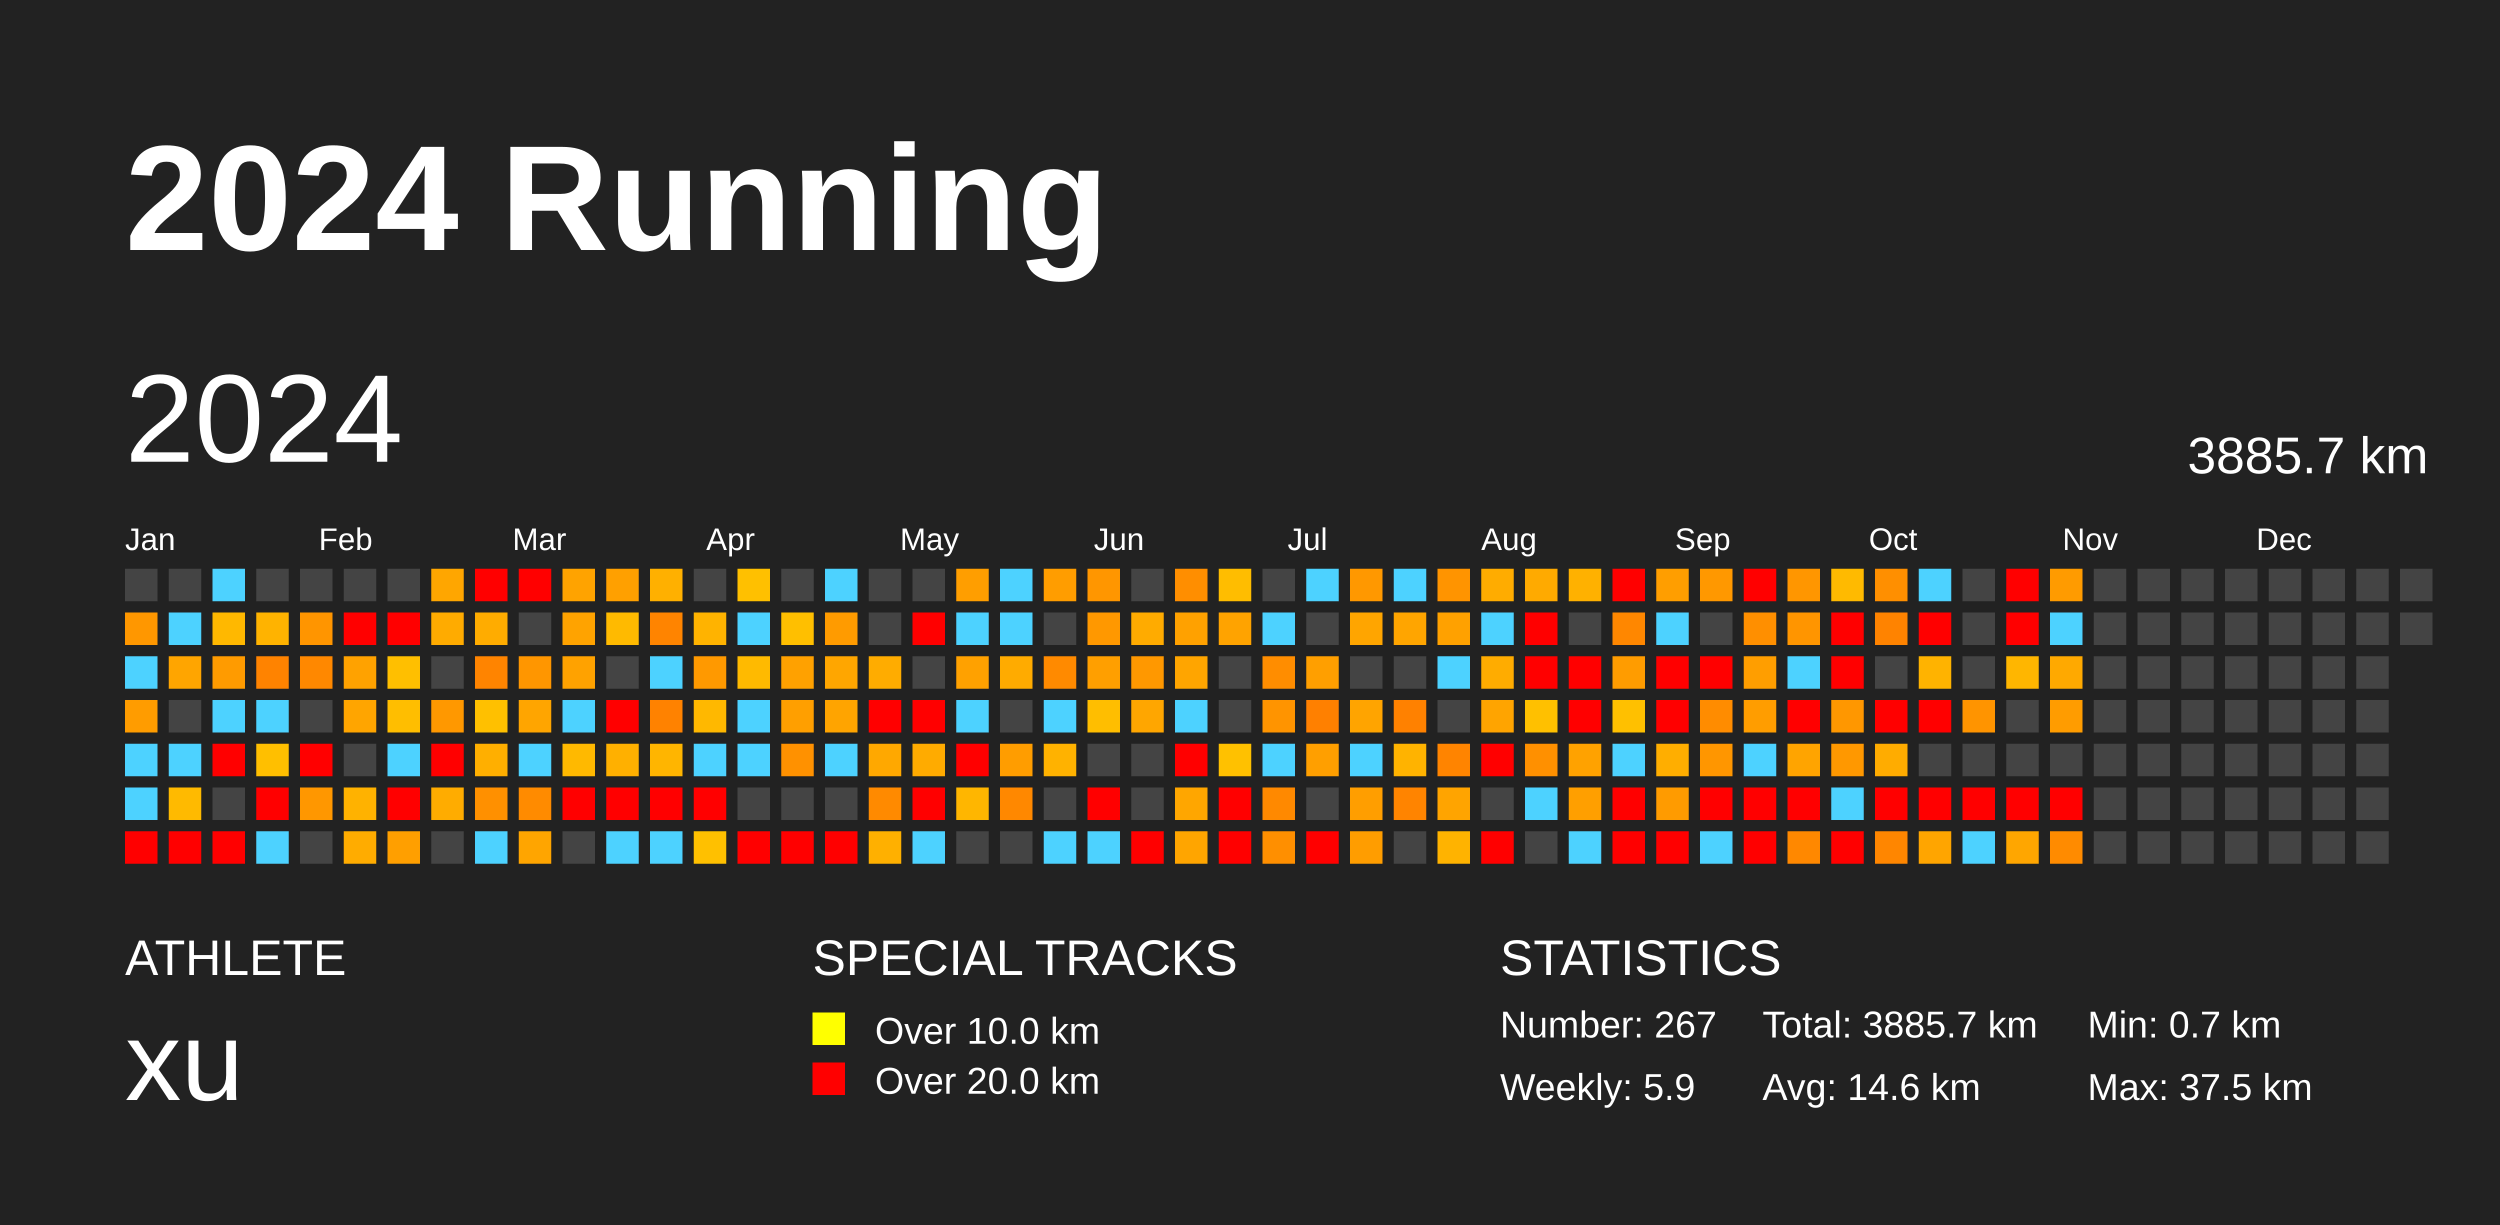
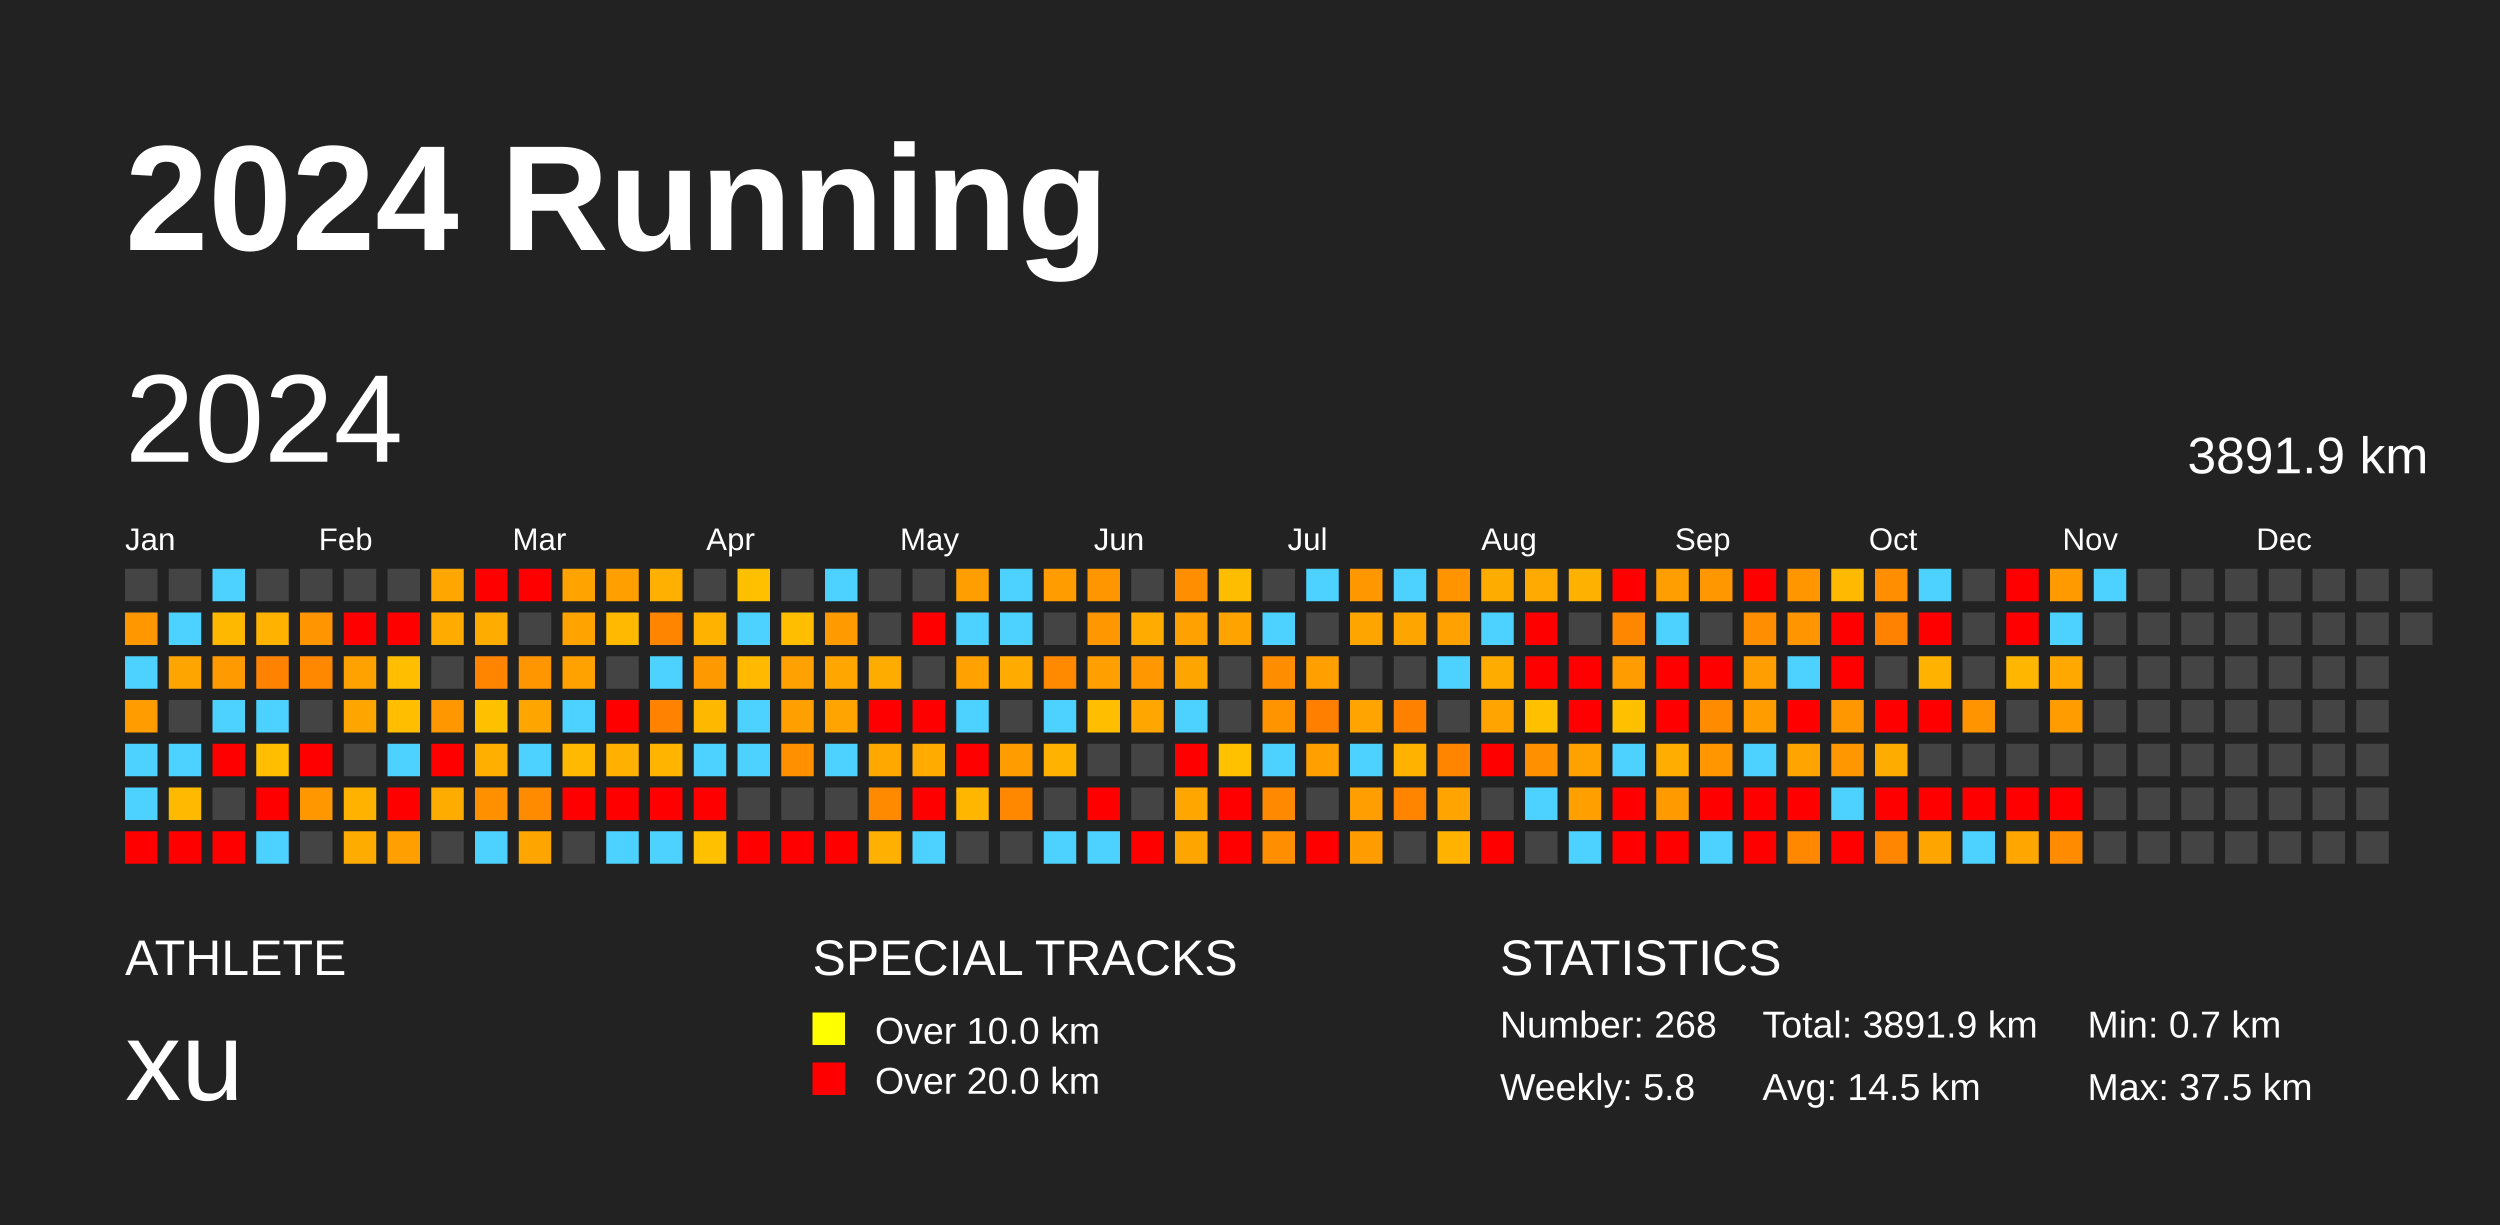
<svg xmlns="http://www.w3.org/2000/svg" baseProfile="full" height="98mm" version="1.1" viewBox="0,0,200,98" width="200mm">
  <defs />
  <rect fill="#222222" height="98" width="200" x="0" y="0" />
  <text fill="#FFFFFF" style="font-size:12px; font-family:Arial; font-weight:bold;" x="10" y="20">2024 Running</text>
  <text fill="#FFFFFF" style="font-size:4px; font-family:Arial" x="10" y="78">ATHLETE</text>
  <text fill="#FFFFFF" style="font-size:9px; font-family:Arial" x="10" y="88">xu</text>
  <text fill="#FFFFFF" style="font-size:4px; font-family:Arial" x="65" y="78">SPECIAL TRACKS</text>
  <rect fill="yellow" height="2.6" width="2.6" x="65" y="81" />
  <text fill="#FFFFFF" style="font-size:3px; font-family:Arial" x="70" y="83.5">Over 10.0 km</text>
  <rect fill="red" height="2.6" width="2.6" x="65" y="85" />
  <text fill="#FFFFFF" style="font-size:3px; font-family:Arial" x="70" y="87.5">Over 20.0 km</text>
  <text fill="#FFFFFF" style="font-size:4px; font-family:Arial" x="120" y="78">STATISTICS</text>
-   <text fill="#FFFFFF" style="font-size:3px; font-family:Arial" x="120" y="83">Number: 267</text>
-   <text fill="#FFFFFF" style="font-size:3px; font-family:Arial" x="120" y="88">Weekly: 5.9</text>
-   <text fill="#FFFFFF" style="font-size:3px; font-family:Arial" x="141" y="83">Total: 3885.7 km</text>
-   <text fill="#FFFFFF" style="font-size:3px; font-family:Arial" x="141" y="88">Avg: 14.6 km</text>
+   <text fill="#FFFFFF" style="font-size:3px; font-family:Arial" x="120" y="83">Number: 268</text>
+   <text fill="#FFFFFF" style="font-size:3px; font-family:Arial" x="120" y="88">Weekly: 5.8</text>
+   <text fill="#FFFFFF" style="font-size:3px; font-family:Arial" x="141" y="83">Total: 3891.9 km</text>
+   <text fill="#FFFFFF" style="font-size:3px; font-family:Arial" x="141" y="88">Avg: 14.5 km</text>
  <text fill="#FFFFFF" style="font-size:3px; font-family:Arial" x="167" y="83">Min: 0.7 km</text>
  <text fill="#FFFFFF" style="font-size:3px; font-family:Arial" x="167" y="88">Max: 37.5 km</text>
  <text dominant-baseline="hanging" fill="#FFFFFF" style="font-size:10.0px; font-family:Arial;" x="10" y="30">2024</text>
-   <text dominant-baseline="hanging" fill="#FFFFFF" style="font-size:4.125px; font-family:Arial;" x="175" y="35">3885.7 km</text>
+   <text dominant-baseline="hanging" fill="#FFFFFF" style="font-size:4.125px; font-family:Arial;" x="175" y="35">3891.9 km</text>
  <text fill="#FFFFFF" style="font-size:2.5px; font-family:Arial" x="10.0" y="44">Jan</text>
  <text fill="#FFFFFF" style="font-size:2.5px; font-family:Arial" x="25.5" y="44">Feb</text>
  <text fill="#FFFFFF" style="font-size:2.5px; font-family:Arial" x="41.0" y="44">Mar</text>
  <text fill="#FFFFFF" style="font-size:2.5px; font-family:Arial" x="56.5" y="44">Apr</text>
  <text fill="#FFFFFF" style="font-size:2.5px; font-family:Arial" x="72.0" y="44">May</text>
  <text fill="#FFFFFF" style="font-size:2.5px; font-family:Arial" x="87.5" y="44">Jun</text>
  <text fill="#FFFFFF" style="font-size:2.5px; font-family:Arial" x="103.0" y="44">Jul</text>
  <text fill="#FFFFFF" style="font-size:2.5px; font-family:Arial" x="118.5" y="44">Aug</text>
  <text fill="#FFFFFF" style="font-size:2.5px; font-family:Arial" x="134.0" y="44">Sep</text>
  <text fill="#FFFFFF" style="font-size:2.5px; font-family:Arial" x="149.5" y="44">Oct</text>
  <text fill="#FFFFFF" style="font-size:2.5px; font-family:Arial" x="165.0" y="44">Nov</text>
  <text fill="#FFFFFF" style="font-size:2.5px; font-family:Arial" x="180.5" y="44">Dec</text>
  <rect fill="#444444" height="2.6" width="2.6" x="10.0" y="45.5" />
  <rect fill="#ff9700" height="2.6" width="2.6" x="10.0" y="49.0" />
  <rect fill="#4dd2ff" height="2.6" width="2.6" x="10.0" y="52.5" />
  <rect fill="#ff9c00" height="2.6" width="2.6" x="10.0" y="56.0" />
  <rect fill="#4dd2ff" height="2.6" width="2.6" x="10.0" y="59.5" />
  <rect fill="#4dd2ff" height="2.6" width="2.6" x="10.0" y="63.0" />
  <rect fill="red" height="2.6" width="2.6" x="10.0" y="66.5" />
  <rect fill="#444444" height="2.6" width="2.6" x="13.5" y="45.5" />
  <rect fill="#4dd2ff" height="2.6" width="2.6" x="13.5" y="49.0" />
  <rect fill="#ffa500" height="2.6" width="2.6" x="13.5" y="52.5" />
  <rect fill="#444444" height="2.6" width="2.6" x="13.5" y="56.0" />
  <rect fill="#4dd2ff" height="2.6" width="2.6" x="13.5" y="59.5" />
  <rect fill="#ffba00" height="2.6" width="2.6" x="13.5" y="63.0" />
  <rect fill="red" height="2.6" width="2.6" x="13.5" y="66.5" />
  <rect fill="#4dd2ff" height="2.6" width="2.6" x="17.0" y="45.5" />
  <rect fill="#ffb800" height="2.6" width="2.6" x="17.0" y="49.0" />
  <rect fill="#ff9b00" height="2.6" width="2.6" x="17.0" y="52.5" />
  <rect fill="#4dd2ff" height="2.6" width="2.6" x="17.0" y="56.0" />
  <rect fill="red" height="2.6" width="2.6" x="17.0" y="59.5" />
  <rect fill="#444444" height="2.6" width="2.6" x="17.0" y="63.0" />
  <rect fill="red" height="2.6" width="2.6" x="17.0" y="66.5" />
  <rect fill="#444444" height="2.6" width="2.6" x="20.5" y="45.5" />
  <rect fill="#ffb300" height="2.6" width="2.6" x="20.5" y="49.0" />
  <rect fill="#ff8300" height="2.6" width="2.6" x="20.5" y="52.5" />
  <rect fill="#4dd2ff" height="2.6" width="2.6" x="20.5" y="56.0" />
  <rect fill="#ffbf00" height="2.6" width="2.6" x="20.5" y="59.5" />
  <rect fill="red" height="2.6" width="2.6" x="20.5" y="63.0" />
  <rect fill="#4dd2ff" height="2.6" width="2.6" x="20.5" y="66.5" />
  <rect fill="#444444" height="2.6" width="2.6" x="24.0" y="45.5" />
  <rect fill="#ff9500" height="2.6" width="2.6" x="24.0" y="49.0" />
  <rect fill="#ff8800" height="2.6" width="2.6" x="24.0" y="52.5" />
  <rect fill="#444444" height="2.6" width="2.6" x="24.0" y="56.0" />
  <rect fill="red" height="2.6" width="2.6" x="24.0" y="59.5" />
  <rect fill="#ff9700" height="2.6" width="2.6" x="24.0" y="63.0" />
  <rect fill="#444444" height="2.6" width="2.6" x="24.0" y="66.5" />
  <rect fill="#444444" height="2.6" width="2.6" x="27.5" y="45.5" />
  <rect fill="red" height="2.6" width="2.6" x="27.5" y="49.0" />
  <rect fill="#ffa200" height="2.6" width="2.6" x="27.5" y="52.5" />
  <rect fill="#ffa500" height="2.6" width="2.6" x="27.5" y="56.0" />
  <rect fill="#444444" height="2.6" width="2.6" x="27.5" y="59.5" />
  <rect fill="#ffb200" height="2.6" width="2.6" x="27.5" y="63.0" />
  <rect fill="#ffac00" height="2.6" width="2.6" x="27.5" y="66.5" />
  <rect fill="#444444" height="2.6" width="2.6" x="31.0" y="45.5" />
  <rect fill="red" height="2.6" width="2.6" x="31.0" y="49.0" />
  <rect fill="#ffbf00" height="2.6" width="2.6" x="31.0" y="52.5" />
  <rect fill="#ffbe00" height="2.6" width="2.6" x="31.0" y="56.0" />
  <rect fill="#4dd2ff" height="2.6" width="2.6" x="31.0" y="59.5" />
  <rect fill="red" height="2.6" width="2.6" x="31.0" y="63.0" />
  <rect fill="#ff9f00" height="2.6" width="2.6" x="31.0" y="66.5" />
  <rect fill="#ffa600" height="2.6" width="2.6" x="34.5" y="45.5" />
  <rect fill="#ffab00" height="2.6" width="2.6" x="34.5" y="49.0" />
  <rect fill="#444444" height="2.6" width="2.6" x="34.5" y="52.5" />
  <rect fill="#ff9800" height="2.6" width="2.6" x="34.5" y="56.0" />
  <rect fill="red" height="2.6" width="2.6" x="34.5" y="59.5" />
  <rect fill="#ffac00" height="2.6" width="2.6" x="34.5" y="63.0" />
  <rect fill="#444444" height="2.6" width="2.6" x="34.5" y="66.5" />
  <rect fill="red" height="2.6" width="2.6" x="38.0" y="45.5" />
  <rect fill="#ffac00" height="2.6" width="2.6" x="38.0" y="49.0" />
  <rect fill="#ff8400" height="2.6" width="2.6" x="38.0" y="52.5" />
  <rect fill="#ffc000" height="2.6" width="2.6" x="38.0" y="56.0" />
  <rect fill="#ffaf00" height="2.6" width="2.6" x="38.0" y="59.5" />
  <rect fill="#ff9000" height="2.6" width="2.6" x="38.0" y="63.0" />
  <rect fill="#4dd2ff" height="2.6" width="2.6" x="38.0" y="66.5" />
  <rect fill="red" height="2.6" width="2.6" x="41.5" y="45.5" />
  <rect fill="#444444" height="2.6" width="2.6" x="41.5" y="49.0" />
  <rect fill="#ff9600" height="2.6" width="2.6" x="41.5" y="52.5" />
  <rect fill="#ffa500" height="2.6" width="2.6" x="41.5" y="56.0" />
  <rect fill="#4dd2ff" height="2.6" width="2.6" x="41.5" y="59.5" />
  <rect fill="#ff8b00" height="2.6" width="2.6" x="41.5" y="63.0" />
  <rect fill="#ffa500" height="2.6" width="2.6" x="41.5" y="66.5" />
  <rect fill="#ffa300" height="2.6" width="2.6" x="45.0" y="45.5" />
  <rect fill="#ffa300" height="2.6" width="2.6" x="45.0" y="49.0" />
  <rect fill="#ffa200" height="2.6" width="2.6" x="45.0" y="52.5" />
  <rect fill="#4dd2ff" height="2.6" width="2.6" x="45.0" y="56.0" />
  <rect fill="#ffb900" height="2.6" width="2.6" x="45.0" y="59.5" />
  <rect fill="red" height="2.6" width="2.6" x="45.0" y="63.0" />
  <rect fill="#444444" height="2.6" width="2.6" x="45.0" y="66.5" />
  <rect fill="#ffa000" height="2.6" width="2.6" x="48.5" y="45.5" />
  <rect fill="#ffba00" height="2.6" width="2.6" x="48.5" y="49.0" />
  <rect fill="#444444" height="2.6" width="2.6" x="48.5" y="52.5" />
  <rect fill="red" height="2.6" width="2.6" x="48.5" y="56.0" />
  <rect fill="#ffb000" height="2.6" width="2.6" x="48.5" y="59.5" />
  <rect fill="red" height="2.6" width="2.6" x="48.5" y="63.0" />
  <rect fill="#4dd2ff" height="2.6" width="2.6" x="48.5" y="66.5" />
  <rect fill="#ffb000" height="2.6" width="2.6" x="52.0" y="45.5" />
  <rect fill="#ff8400" height="2.6" width="2.6" x="52.0" y="49.0" />
  <rect fill="#4dd2ff" height="2.6" width="2.6" x="52.0" y="52.5" />
  <rect fill="#ff8200" height="2.6" width="2.6" x="52.0" y="56.0" />
  <rect fill="#ffb500" height="2.6" width="2.6" x="52.0" y="59.5" />
  <rect fill="red" height="2.6" width="2.6" x="52.0" y="63.0" />
  <rect fill="#4dd2ff" height="2.6" width="2.6" x="52.0" y="66.5" />
  <rect fill="#444444" height="2.6" width="2.6" x="55.5" y="45.5" />
  <rect fill="#ffb300" height="2.6" width="2.6" x="55.5" y="49.0" />
  <rect fill="#ff9900" height="2.6" width="2.6" x="55.5" y="52.5" />
  <rect fill="#ffb800" height="2.6" width="2.6" x="55.5" y="56.0" />
  <rect fill="#4dd2ff" height="2.6" width="2.6" x="55.5" y="59.5" />
  <rect fill="red" height="2.6" width="2.6" x="55.5" y="63.0" />
  <rect fill="#ffc000" height="2.6" width="2.6" x="55.5" y="66.5" />
  <rect fill="#ffc000" height="2.6" width="2.6" x="59.0" y="45.5" />
  <rect fill="#4dd2ff" height="2.6" width="2.6" x="59.0" y="49.0" />
  <rect fill="#ffba00" height="2.6" width="2.6" x="59.0" y="52.5" />
  <rect fill="#4dd2ff" height="2.6" width="2.6" x="59.0" y="56.0" />
  <rect fill="#4dd2ff" height="2.6" width="2.6" x="59.0" y="59.5" />
  <rect fill="#444444" height="2.6" width="2.6" x="59.0" y="63.0" />
  <rect fill="red" height="2.6" width="2.6" x="59.0" y="66.5" />
  <rect fill="#444444" height="2.6" width="2.6" x="62.5" y="45.5" />
  <rect fill="#ffbf00" height="2.6" width="2.6" x="62.5" y="49.0" />
  <rect fill="#ffa100" height="2.6" width="2.6" x="62.5" y="52.5" />
  <rect fill="#ff9f00" height="2.6" width="2.6" x="62.5" y="56.0" />
  <rect fill="#ff9100" height="2.6" width="2.6" x="62.5" y="59.5" />
  <rect fill="#444444" height="2.6" width="2.6" x="62.5" y="63.0" />
  <rect fill="red" height="2.6" width="2.6" x="62.5" y="66.5" />
  <rect fill="#4dd2ff" height="2.6" width="2.6" x="66.0" y="45.5" />
  <rect fill="#ff9b00" height="2.6" width="2.6" x="66.0" y="49.0" />
  <rect fill="#ffa600" height="2.6" width="2.6" x="66.0" y="52.5" />
  <rect fill="#ffa400" height="2.6" width="2.6" x="66.0" y="56.0" />
  <rect fill="#4dd2ff" height="2.6" width="2.6" x="66.0" y="59.5" />
  <rect fill="#444444" height="2.6" width="2.6" x="66.0" y="63.0" />
  <rect fill="red" height="2.6" width="2.6" x="66.0" y="66.5" />
  <rect fill="#444444" height="2.6" width="2.6" x="69.5" y="45.5" />
  <rect fill="#444444" height="2.6" width="2.6" x="69.5" y="49.0" />
  <rect fill="#ffac00" height="2.6" width="2.6" x="69.5" y="52.5" />
  <rect fill="red" height="2.6" width="2.6" x="69.5" y="56.0" />
  <rect fill="#ffa800" height="2.6" width="2.6" x="69.5" y="59.5" />
  <rect fill="#ff8a00" height="2.6" width="2.6" x="69.5" y="63.0" />
  <rect fill="#ffb000" height="2.6" width="2.6" x="69.5" y="66.5" />
  <rect fill="#444444" height="2.6" width="2.6" x="73.0" y="45.5" />
  <rect fill="red" height="2.6" width="2.6" x="73.0" y="49.0" />
  <rect fill="#444444" height="2.6" width="2.6" x="73.0" y="52.5" />
  <rect fill="red" height="2.6" width="2.6" x="73.0" y="56.0" />
  <rect fill="#ffab00" height="2.6" width="2.6" x="73.0" y="59.5" />
  <rect fill="red" height="2.6" width="2.6" x="73.0" y="63.0" />
  <rect fill="#4dd2ff" height="2.6" width="2.6" x="73.0" y="66.5" />
  <rect fill="#ff9e00" height="2.6" width="2.6" x="76.5" y="45.5" />
  <rect fill="#4dd2ff" height="2.6" width="2.6" x="76.5" y="49.0" />
  <rect fill="#ffa100" height="2.6" width="2.6" x="76.5" y="52.5" />
  <rect fill="#4dd2ff" height="2.6" width="2.6" x="76.5" y="56.0" />
  <rect fill="red" height="2.6" width="2.6" x="76.5" y="59.5" />
  <rect fill="#ffb600" height="2.6" width="2.6" x="76.5" y="63.0" />
  <rect fill="#444444" height="2.6" width="2.6" x="76.5" y="66.5" />
  <rect fill="#4dd2ff" height="2.6" width="2.6" x="80.0" y="45.5" />
  <rect fill="#4dd2ff" height="2.6" width="2.6" x="80.0" y="49.0" />
  <rect fill="#ffab00" height="2.6" width="2.6" x="80.0" y="52.5" />
  <rect fill="#444444" height="2.6" width="2.6" x="80.0" y="56.0" />
  <rect fill="#ff9d00" height="2.6" width="2.6" x="80.0" y="59.5" />
  <rect fill="#ff8800" height="2.6" width="2.6" x="80.0" y="63.0" />
  <rect fill="#444444" height="2.6" width="2.6" x="80.0" y="66.5" />
  <rect fill="#ff9d00" height="2.6" width="2.6" x="83.5" y="45.5" />
  <rect fill="#444444" height="2.6" width="2.6" x="83.5" y="49.0" />
  <rect fill="#ff8a00" height="2.6" width="2.6" x="83.5" y="52.5" />
  <rect fill="#4dd2ff" height="2.6" width="2.6" x="83.5" y="56.0" />
  <rect fill="#ffb200" height="2.6" width="2.6" x="83.5" y="59.5" />
  <rect fill="#444444" height="2.6" width="2.6" x="83.5" y="63.0" />
  <rect fill="#4dd2ff" height="2.6" width="2.6" x="83.5" y="66.5" />
  <rect fill="#ff9600" height="2.6" width="2.6" x="87.0" y="45.5" />
  <rect fill="#ff9800" height="2.6" width="2.6" x="87.0" y="49.0" />
  <rect fill="#ff9f00" height="2.6" width="2.6" x="87.0" y="52.5" />
  <rect fill="#ffbe00" height="2.6" width="2.6" x="87.0" y="56.0" />
  <rect fill="#444444" height="2.6" width="2.6" x="87.0" y="59.5" />
  <rect fill="red" height="2.6" width="2.6" x="87.0" y="63.0" />
  <rect fill="#4dd2ff" height="2.6" width="2.6" x="87.0" y="66.5" />
  <rect fill="#444444" height="2.6" width="2.6" x="90.5" y="45.5" />
  <rect fill="#ffab00" height="2.6" width="2.6" x="90.5" y="49.0" />
  <rect fill="#ff9800" height="2.6" width="2.6" x="90.5" y="52.5" />
  <rect fill="#ffa600" height="2.6" width="2.6" x="90.5" y="56.0" />
  <rect fill="#444444" height="2.6" width="2.6" x="90.5" y="59.5" />
  <rect fill="#444444" height="2.6" width="2.6" x="90.5" y="63.0" />
  <rect fill="red" height="2.6" width="2.6" x="90.5" y="66.5" />
  <rect fill="#ff8e00" height="2.6" width="2.6" x="94.0" y="45.5" />
  <rect fill="#ffa100" height="2.6" width="2.6" x="94.0" y="49.0" />
  <rect fill="#ffa500" height="2.6" width="2.6" x="94.0" y="52.5" />
  <rect fill="#4dd2ff" height="2.6" width="2.6" x="94.0" y="56.0" />
  <rect fill="red" height="2.6" width="2.6" x="94.0" y="59.5" />
  <rect fill="#ffa600" height="2.6" width="2.6" x="94.0" y="63.0" />
  <rect fill="#ffa500" height="2.6" width="2.6" x="94.0" y="66.5" />
  <rect fill="#ffbd00" height="2.6" width="2.6" x="97.5" y="45.5" />
  <rect fill="#ffa300" height="2.6" width="2.6" x="97.5" y="49.0" />
  <rect fill="#444444" height="2.6" width="2.6" x="97.5" y="52.5" />
  <rect fill="#444444" height="2.6" width="2.6" x="97.5" y="56.0" />
  <rect fill="#ffc100" height="2.6" width="2.6" x="97.5" y="59.5" />
  <rect fill="red" height="2.6" width="2.6" x="97.5" y="63.0" />
  <rect fill="red" height="2.6" width="2.6" x="97.5" y="66.5" />
  <rect fill="#444444" height="2.6" width="2.6" x="101.0" y="45.5" />
  <rect fill="#4dd2ff" height="2.6" width="2.6" x="101.0" y="49.0" />
  <rect fill="#ff8d00" height="2.6" width="2.6" x="101.0" y="52.5" />
  <rect fill="#ff9400" height="2.6" width="2.6" x="101.0" y="56.0" />
  <rect fill="#4dd2ff" height="2.6" width="2.6" x="101.0" y="59.5" />
  <rect fill="#ff8900" height="2.6" width="2.6" x="101.0" y="63.0" />
  <rect fill="#ff8f00" height="2.6" width="2.6" x="101.0" y="66.5" />
  <rect fill="#4dd2ff" height="2.6" width="2.6" x="104.5" y="45.5" />
  <rect fill="#444444" height="2.6" width="2.6" x="104.5" y="49.0" />
  <rect fill="#ff9f00" height="2.6" width="2.6" x="104.5" y="52.5" />
  <rect fill="#ff8000" height="2.6" width="2.6" x="104.5" y="56.0" />
  <rect fill="#ff9f00" height="2.6" width="2.6" x="104.5" y="59.5" />
  <rect fill="#444444" height="2.6" width="2.6" x="104.5" y="63.0" />
  <rect fill="red" height="2.6" width="2.6" x="104.5" y="66.5" />
  <rect fill="#ff9800" height="2.6" width="2.6" x="108.0" y="45.5" />
  <rect fill="#ffa500" height="2.6" width="2.6" x="108.0" y="49.0" />
  <rect fill="#444444" height="2.6" width="2.6" x="108.0" y="52.5" />
  <rect fill="#ffa400" height="2.6" width="2.6" x="108.0" y="56.0" />
  <rect fill="#4dd2ff" height="2.6" width="2.6" x="108.0" y="59.5" />
  <rect fill="#ff9e00" height="2.6" width="2.6" x="108.0" y="63.0" />
  <rect fill="#ff9d00" height="2.6" width="2.6" x="108.0" y="66.5" />
  <rect fill="#4dd2ff" height="2.6" width="2.6" x="111.5" y="45.5" />
  <rect fill="#ffa500" height="2.6" width="2.6" x="111.5" y="49.0" />
  <rect fill="#444444" height="2.6" width="2.6" x="111.5" y="52.5" />
  <rect fill="#ff8100" height="2.6" width="2.6" x="111.5" y="56.0" />
  <rect fill="#ffb300" height="2.6" width="2.6" x="111.5" y="59.5" />
  <rect fill="#ff8400" height="2.6" width="2.6" x="111.5" y="63.0" />
  <rect fill="#444444" height="2.6" width="2.6" x="111.5" y="66.5" />
  <rect fill="#ff9400" height="2.6" width="2.6" x="115.0" y="45.5" />
  <rect fill="#ffa100" height="2.6" width="2.6" x="115.0" y="49.0" />
  <rect fill="#4dd2ff" height="2.6" width="2.6" x="115.0" y="52.5" />
  <rect fill="#444444" height="2.6" width="2.6" x="115.0" y="56.0" />
  <rect fill="#ff8400" height="2.6" width="2.6" x="115.0" y="59.5" />
  <rect fill="#ffa400" height="2.6" width="2.6" x="115.0" y="63.0" />
  <rect fill="#ffb300" height="2.6" width="2.6" x="115.0" y="66.5" />
  <rect fill="#ffac00" height="2.6" width="2.6" x="118.5" y="45.5" />
  <rect fill="#4dd2ff" height="2.6" width="2.6" x="118.5" y="49.0" />
  <rect fill="#ffac00" height="2.6" width="2.6" x="118.5" y="52.5" />
  <rect fill="#ffa400" height="2.6" width="2.6" x="118.5" y="56.0" />
  <rect fill="red" height="2.6" width="2.6" x="118.5" y="59.5" />
  <rect fill="#444444" height="2.6" width="2.6" x="118.5" y="63.0" />
  <rect fill="red" height="2.6" width="2.6" x="118.5" y="66.5" />
  <rect fill="#ffaa00" height="2.6" width="2.6" x="122.0" y="45.5" />
  <rect fill="red" height="2.6" width="2.6" x="122.0" y="49.0" />
  <rect fill="red" height="2.6" width="2.6" x="122.0" y="52.5" />
  <rect fill="#ffc000" height="2.6" width="2.6" x="122.0" y="56.0" />
  <rect fill="#ff9000" height="2.6" width="2.6" x="122.0" y="59.5" />
  <rect fill="#4dd2ff" height="2.6" width="2.6" x="122.0" y="63.0" />
  <rect fill="#444444" height="2.6" width="2.6" x="122.0" y="66.5" />
  <rect fill="#ffb100" height="2.6" width="2.6" x="125.5" y="45.5" />
  <rect fill="#444444" height="2.6" width="2.6" x="125.5" y="49.0" />
  <rect fill="red" height="2.6" width="2.6" x="125.5" y="52.5" />
  <rect fill="red" height="2.6" width="2.6" x="125.5" y="56.0" />
  <rect fill="#ffa200" height="2.6" width="2.6" x="125.5" y="59.5" />
  <rect fill="#ff9f00" height="2.6" width="2.6" x="125.5" y="63.0" />
  <rect fill="#4dd2ff" height="2.6" width="2.6" x="125.5" y="66.5" />
  <rect fill="red" height="2.6" width="2.6" x="129.0" y="45.5" />
  <rect fill="#ff8700" height="2.6" width="2.6" x="129.0" y="49.0" />
  <rect fill="#ff9c00" height="2.6" width="2.6" x="129.0" y="52.5" />
  <rect fill="#ffc000" height="2.6" width="2.6" x="129.0" y="56.0" />
  <rect fill="#4dd2ff" height="2.6" width="2.6" x="129.0" y="59.5" />
  <rect fill="red" height="2.6" width="2.6" x="129.0" y="63.0" />
  <rect fill="red" height="2.6" width="2.6" x="129.0" y="66.5" />
  <rect fill="#ff9e00" height="2.6" width="2.6" x="132.5" y="45.5" />
  <rect fill="#4dd2ff" height="2.6" width="2.6" x="132.5" y="49.0" />
  <rect fill="red" height="2.6" width="2.6" x="132.5" y="52.5" />
  <rect fill="red" height="2.6" width="2.6" x="132.5" y="56.0" />
  <rect fill="#ffae00" height="2.6" width="2.6" x="132.5" y="59.5" />
  <rect fill="#ff9b00" height="2.6" width="2.6" x="132.5" y="63.0" />
  <rect fill="red" height="2.6" width="2.6" x="132.5" y="66.5" />
  <rect fill="#ff9800" height="2.6" width="2.6" x="136.0" y="45.5" />
  <rect fill="#444444" height="2.6" width="2.6" x="136.0" y="49.0" />
  <rect fill="red" height="2.6" width="2.6" x="136.0" y="52.5" />
  <rect fill="#ff8c00" height="2.6" width="2.6" x="136.0" y="56.0" />
  <rect fill="#ff9600" height="2.6" width="2.6" x="136.0" y="59.5" />
  <rect fill="red" height="2.6" width="2.6" x="136.0" y="63.0" />
  <rect fill="#4dd2ff" height="2.6" width="2.6" x="136.0" y="66.5" />
  <rect fill="red" height="2.6" width="2.6" x="139.5" y="45.5" />
  <rect fill="#ff8f00" height="2.6" width="2.6" x="139.5" y="49.0" />
  <rect fill="#ff9e00" height="2.6" width="2.6" x="139.5" y="52.5" />
  <rect fill="#ff9d00" height="2.6" width="2.6" x="139.5" y="56.0" />
  <rect fill="#4dd2ff" height="2.6" width="2.6" x="139.5" y="59.5" />
  <rect fill="red" height="2.6" width="2.6" x="139.5" y="63.0" />
  <rect fill="red" height="2.6" width="2.6" x="139.5" y="66.5" />
  <rect fill="#ff9600" height="2.6" width="2.6" x="143.0" y="45.5" />
  <rect fill="#ff9500" height="2.6" width="2.6" x="143.0" y="49.0" />
  <rect fill="#4dd2ff" height="2.6" width="2.6" x="143.0" y="52.5" />
  <rect fill="red" height="2.6" width="2.6" x="143.0" y="56.0" />
  <rect fill="#ffa400" height="2.6" width="2.6" x="143.0" y="59.5" />
  <rect fill="red" height="2.6" width="2.6" x="143.0" y="63.0" />
  <rect fill="#ff8800" height="2.6" width="2.6" x="143.0" y="66.5" />
  <rect fill="#ffba00" height="2.6" width="2.6" x="146.5" y="45.5" />
  <rect fill="red" height="2.6" width="2.6" x="146.5" y="49.0" />
  <rect fill="red" height="2.6" width="2.6" x="146.5" y="52.5" />
  <rect fill="#ff9700" height="2.6" width="2.6" x="146.5" y="56.0" />
  <rect fill="#ff9800" height="2.6" width="2.6" x="146.5" y="59.5" />
  <rect fill="#4dd2ff" height="2.6" width="2.6" x="146.5" y="63.0" />
  <rect fill="red" height="2.6" width="2.6" x="146.5" y="66.5" />
  <rect fill="#ff8f00" height="2.6" width="2.6" x="150.0" y="45.5" />
  <rect fill="#ff8300" height="2.6" width="2.6" x="150.0" y="49.0" />
  <rect fill="#444444" height="2.6" width="2.6" x="150.0" y="52.5" />
  <rect fill="red" height="2.6" width="2.6" x="150.0" y="56.0" />
  <rect fill="#ffac00" height="2.6" width="2.6" x="150.0" y="59.5" />
  <rect fill="red" height="2.6" width="2.6" x="150.0" y="63.0" />
  <rect fill="#ff8600" height="2.6" width="2.6" x="150.0" y="66.5" />
  <rect fill="#4dd2ff" height="2.6" width="2.6" x="153.5" y="45.5" />
  <rect fill="red" height="2.6" width="2.6" x="153.5" y="49.0" />
  <rect fill="#ffb300" height="2.6" width="2.6" x="153.5" y="52.5" />
  <rect fill="red" height="2.6" width="2.6" x="153.5" y="56.0" />
  <rect fill="#444444" height="2.6" width="2.6" x="153.5" y="59.5" />
  <rect fill="red" height="2.6" width="2.6" x="153.5" y="63.0" />
  <rect fill="#ffa500" height="2.6" width="2.6" x="153.5" y="66.5" />
  <rect fill="#444444" height="2.6" width="2.6" x="157.0" y="45.5" />
  <rect fill="#444444" height="2.6" width="2.6" x="157.0" y="49.0" />
  <rect fill="#444444" height="2.6" width="2.6" x="157.0" y="52.5" />
  <rect fill="#ff9400" height="2.6" width="2.6" x="157.0" y="56.0" />
  <rect fill="#444444" height="2.6" width="2.6" x="157.0" y="59.5" />
  <rect fill="red" height="2.6" width="2.6" x="157.0" y="63.0" />
  <rect fill="#4dd2ff" height="2.6" width="2.6" x="157.0" y="66.5" />
  <rect fill="red" height="2.6" width="2.6" x="160.5" y="45.5" />
  <rect fill="red" height="2.6" width="2.6" x="160.5" y="49.0" />
  <rect fill="#ffb600" height="2.6" width="2.6" x="160.5" y="52.5" />
  <rect fill="#444444" height="2.6" width="2.6" x="160.5" y="56.0" />
  <rect fill="#444444" height="2.6" width="2.6" x="160.5" y="59.5" />
  <rect fill="red" height="2.6" width="2.6" x="160.5" y="63.0" />
  <rect fill="#ffa600" height="2.6" width="2.6" x="160.5" y="66.5" />
  <rect fill="#ff9b00" height="2.6" width="2.6" x="164.0" y="45.5" />
  <rect fill="#4dd2ff" height="2.6" width="2.6" x="164.0" y="49.0" />
  <rect fill="#ffa900" height="2.6" width="2.6" x="164.0" y="52.5" />
  <rect fill="#ff9c00" height="2.6" width="2.6" x="164.0" y="56.0" />
  <rect fill="#444444" height="2.6" width="2.6" x="164.0" y="59.5" />
  <rect fill="red" height="2.6" width="2.6" x="164.0" y="63.0" />
  <rect fill="#ff8b00" height="2.6" width="2.6" x="164.0" y="66.5" />
-   <rect fill="#444444" height="2.6" width="2.6" x="167.5" y="45.5" />
+   <rect fill="#4dd2ff" height="2.6" width="2.6" x="167.5" y="45.5" />
  <rect fill="#444444" height="2.6" width="2.6" x="167.5" y="49.0" />
  <rect fill="#444444" height="2.6" width="2.6" x="167.5" y="52.5" />
  <rect fill="#444444" height="2.6" width="2.6" x="167.5" y="56.0" />
  <rect fill="#444444" height="2.6" width="2.6" x="167.5" y="59.5" />
  <rect fill="#444444" height="2.6" width="2.6" x="167.5" y="63.0" />
  <rect fill="#444444" height="2.6" width="2.6" x="167.5" y="66.5" />
  <rect fill="#444444" height="2.6" width="2.6" x="171.0" y="45.5" />
  <rect fill="#444444" height="2.6" width="2.6" x="171.0" y="49.0" />
  <rect fill="#444444" height="2.6" width="2.6" x="171.0" y="52.5" />
  <rect fill="#444444" height="2.6" width="2.6" x="171.0" y="56.0" />
  <rect fill="#444444" height="2.6" width="2.6" x="171.0" y="59.5" />
  <rect fill="#444444" height="2.6" width="2.6" x="171.0" y="63.0" />
  <rect fill="#444444" height="2.6" width="2.6" x="171.0" y="66.5" />
  <rect fill="#444444" height="2.6" width="2.6" x="174.5" y="45.5" />
  <rect fill="#444444" height="2.6" width="2.6" x="174.5" y="49.0" />
  <rect fill="#444444" height="2.6" width="2.6" x="174.5" y="52.5" />
  <rect fill="#444444" height="2.6" width="2.6" x="174.5" y="56.0" />
  <rect fill="#444444" height="2.6" width="2.6" x="174.5" y="59.5" />
  <rect fill="#444444" height="2.6" width="2.6" x="174.5" y="63.0" />
  <rect fill="#444444" height="2.6" width="2.6" x="174.5" y="66.5" />
  <rect fill="#444444" height="2.6" width="2.6" x="178.0" y="45.5" />
  <rect fill="#444444" height="2.6" width="2.6" x="178.0" y="49.0" />
  <rect fill="#444444" height="2.6" width="2.6" x="178.0" y="52.5" />
  <rect fill="#444444" height="2.6" width="2.6" x="178.0" y="56.0" />
  <rect fill="#444444" height="2.6" width="2.6" x="178.0" y="59.5" />
  <rect fill="#444444" height="2.6" width="2.6" x="178.0" y="63.0" />
  <rect fill="#444444" height="2.6" width="2.6" x="178.0" y="66.5" />
  <rect fill="#444444" height="2.6" width="2.6" x="181.5" y="45.5" />
  <rect fill="#444444" height="2.6" width="2.6" x="181.5" y="49.0" />
  <rect fill="#444444" height="2.6" width="2.6" x="181.5" y="52.5" />
  <rect fill="#444444" height="2.6" width="2.6" x="181.5" y="56.0" />
  <rect fill="#444444" height="2.6" width="2.6" x="181.5" y="59.5" />
  <rect fill="#444444" height="2.6" width="2.6" x="181.5" y="63.0" />
  <rect fill="#444444" height="2.6" width="2.6" x="181.5" y="66.5" />
  <rect fill="#444444" height="2.6" width="2.6" x="185.0" y="45.5" />
  <rect fill="#444444" height="2.6" width="2.6" x="185.0" y="49.0" />
  <rect fill="#444444" height="2.6" width="2.6" x="185.0" y="52.5" />
  <rect fill="#444444" height="2.6" width="2.6" x="185.0" y="56.0" />
  <rect fill="#444444" height="2.6" width="2.6" x="185.0" y="59.5" />
  <rect fill="#444444" height="2.6" width="2.6" x="185.0" y="63.0" />
  <rect fill="#444444" height="2.6" width="2.6" x="185.0" y="66.5" />
  <rect fill="#444444" height="2.6" width="2.6" x="188.5" y="45.5" />
  <rect fill="#444444" height="2.6" width="2.6" x="188.5" y="49.0" />
  <rect fill="#444444" height="2.6" width="2.6" x="188.5" y="52.5" />
  <rect fill="#444444" height="2.6" width="2.6" x="188.5" y="56.0" />
  <rect fill="#444444" height="2.6" width="2.6" x="188.5" y="59.5" />
  <rect fill="#444444" height="2.6" width="2.6" x="188.5" y="63.0" />
  <rect fill="#444444" height="2.6" width="2.6" x="188.5" y="66.5" />
  <rect fill="#444444" height="2.6" width="2.6" x="192.0" y="45.5" />
  <rect fill="#444444" height="2.6" width="2.6" x="192.0" y="49.0" />
</svg>
